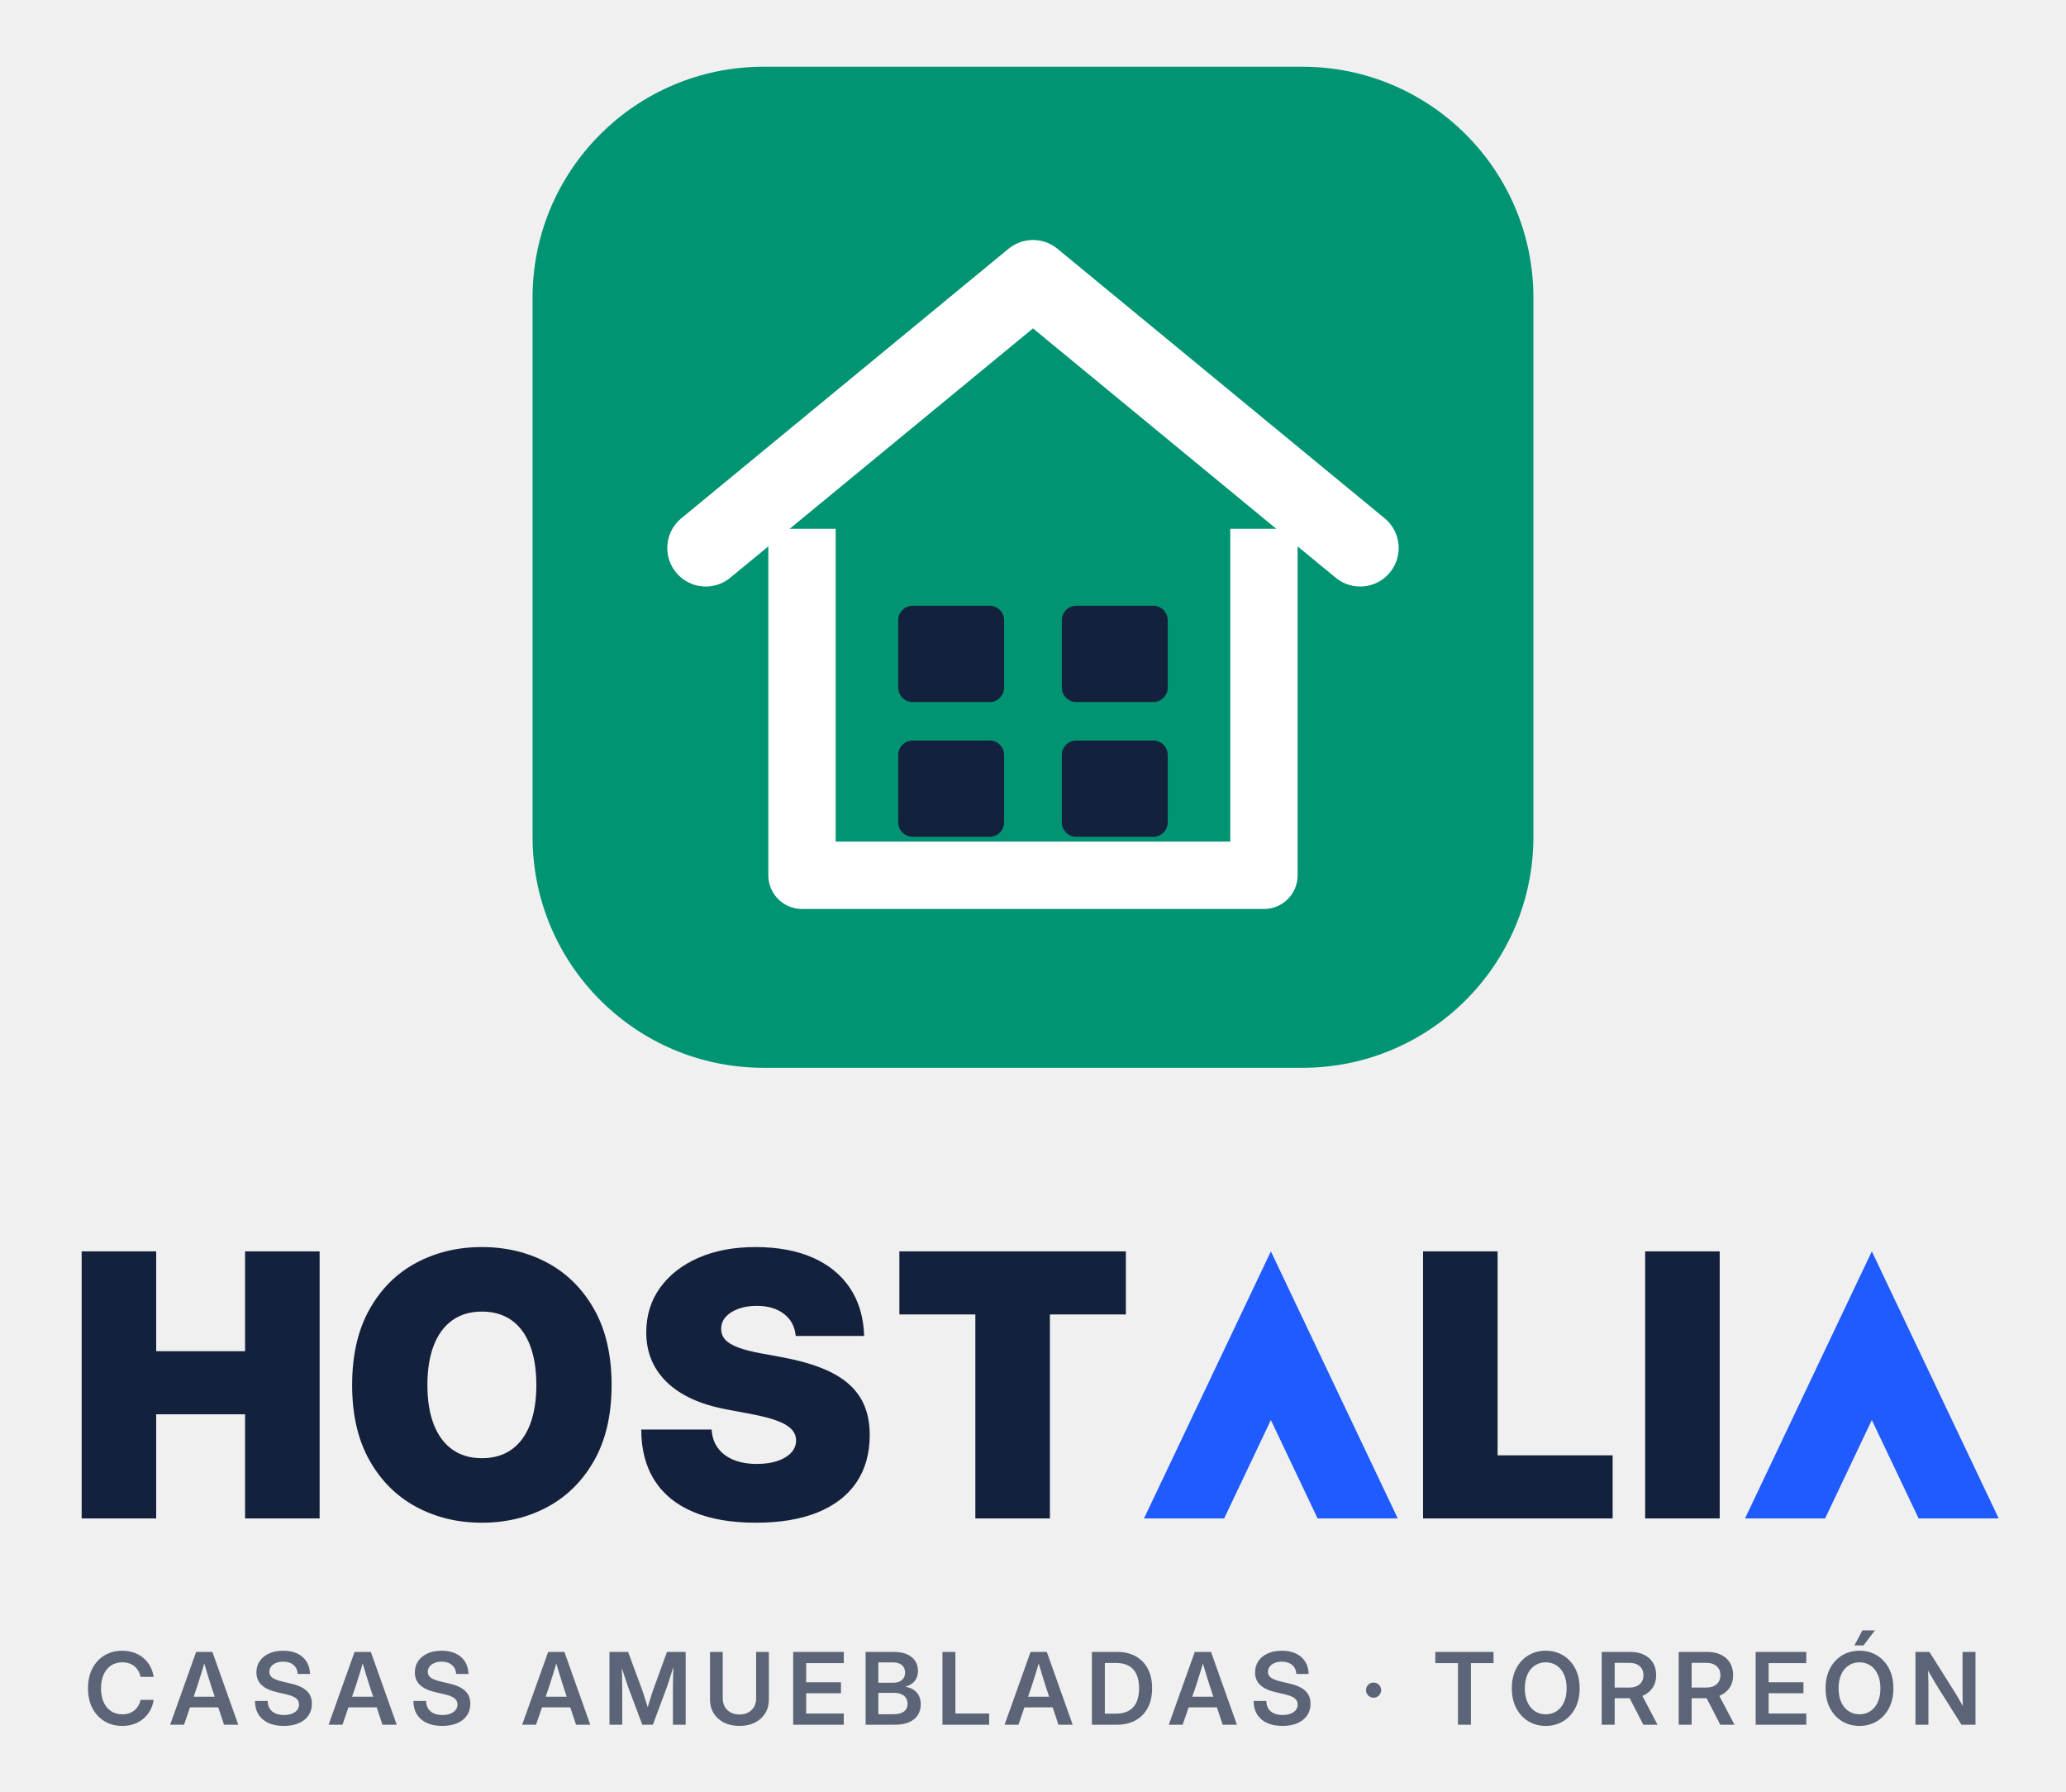
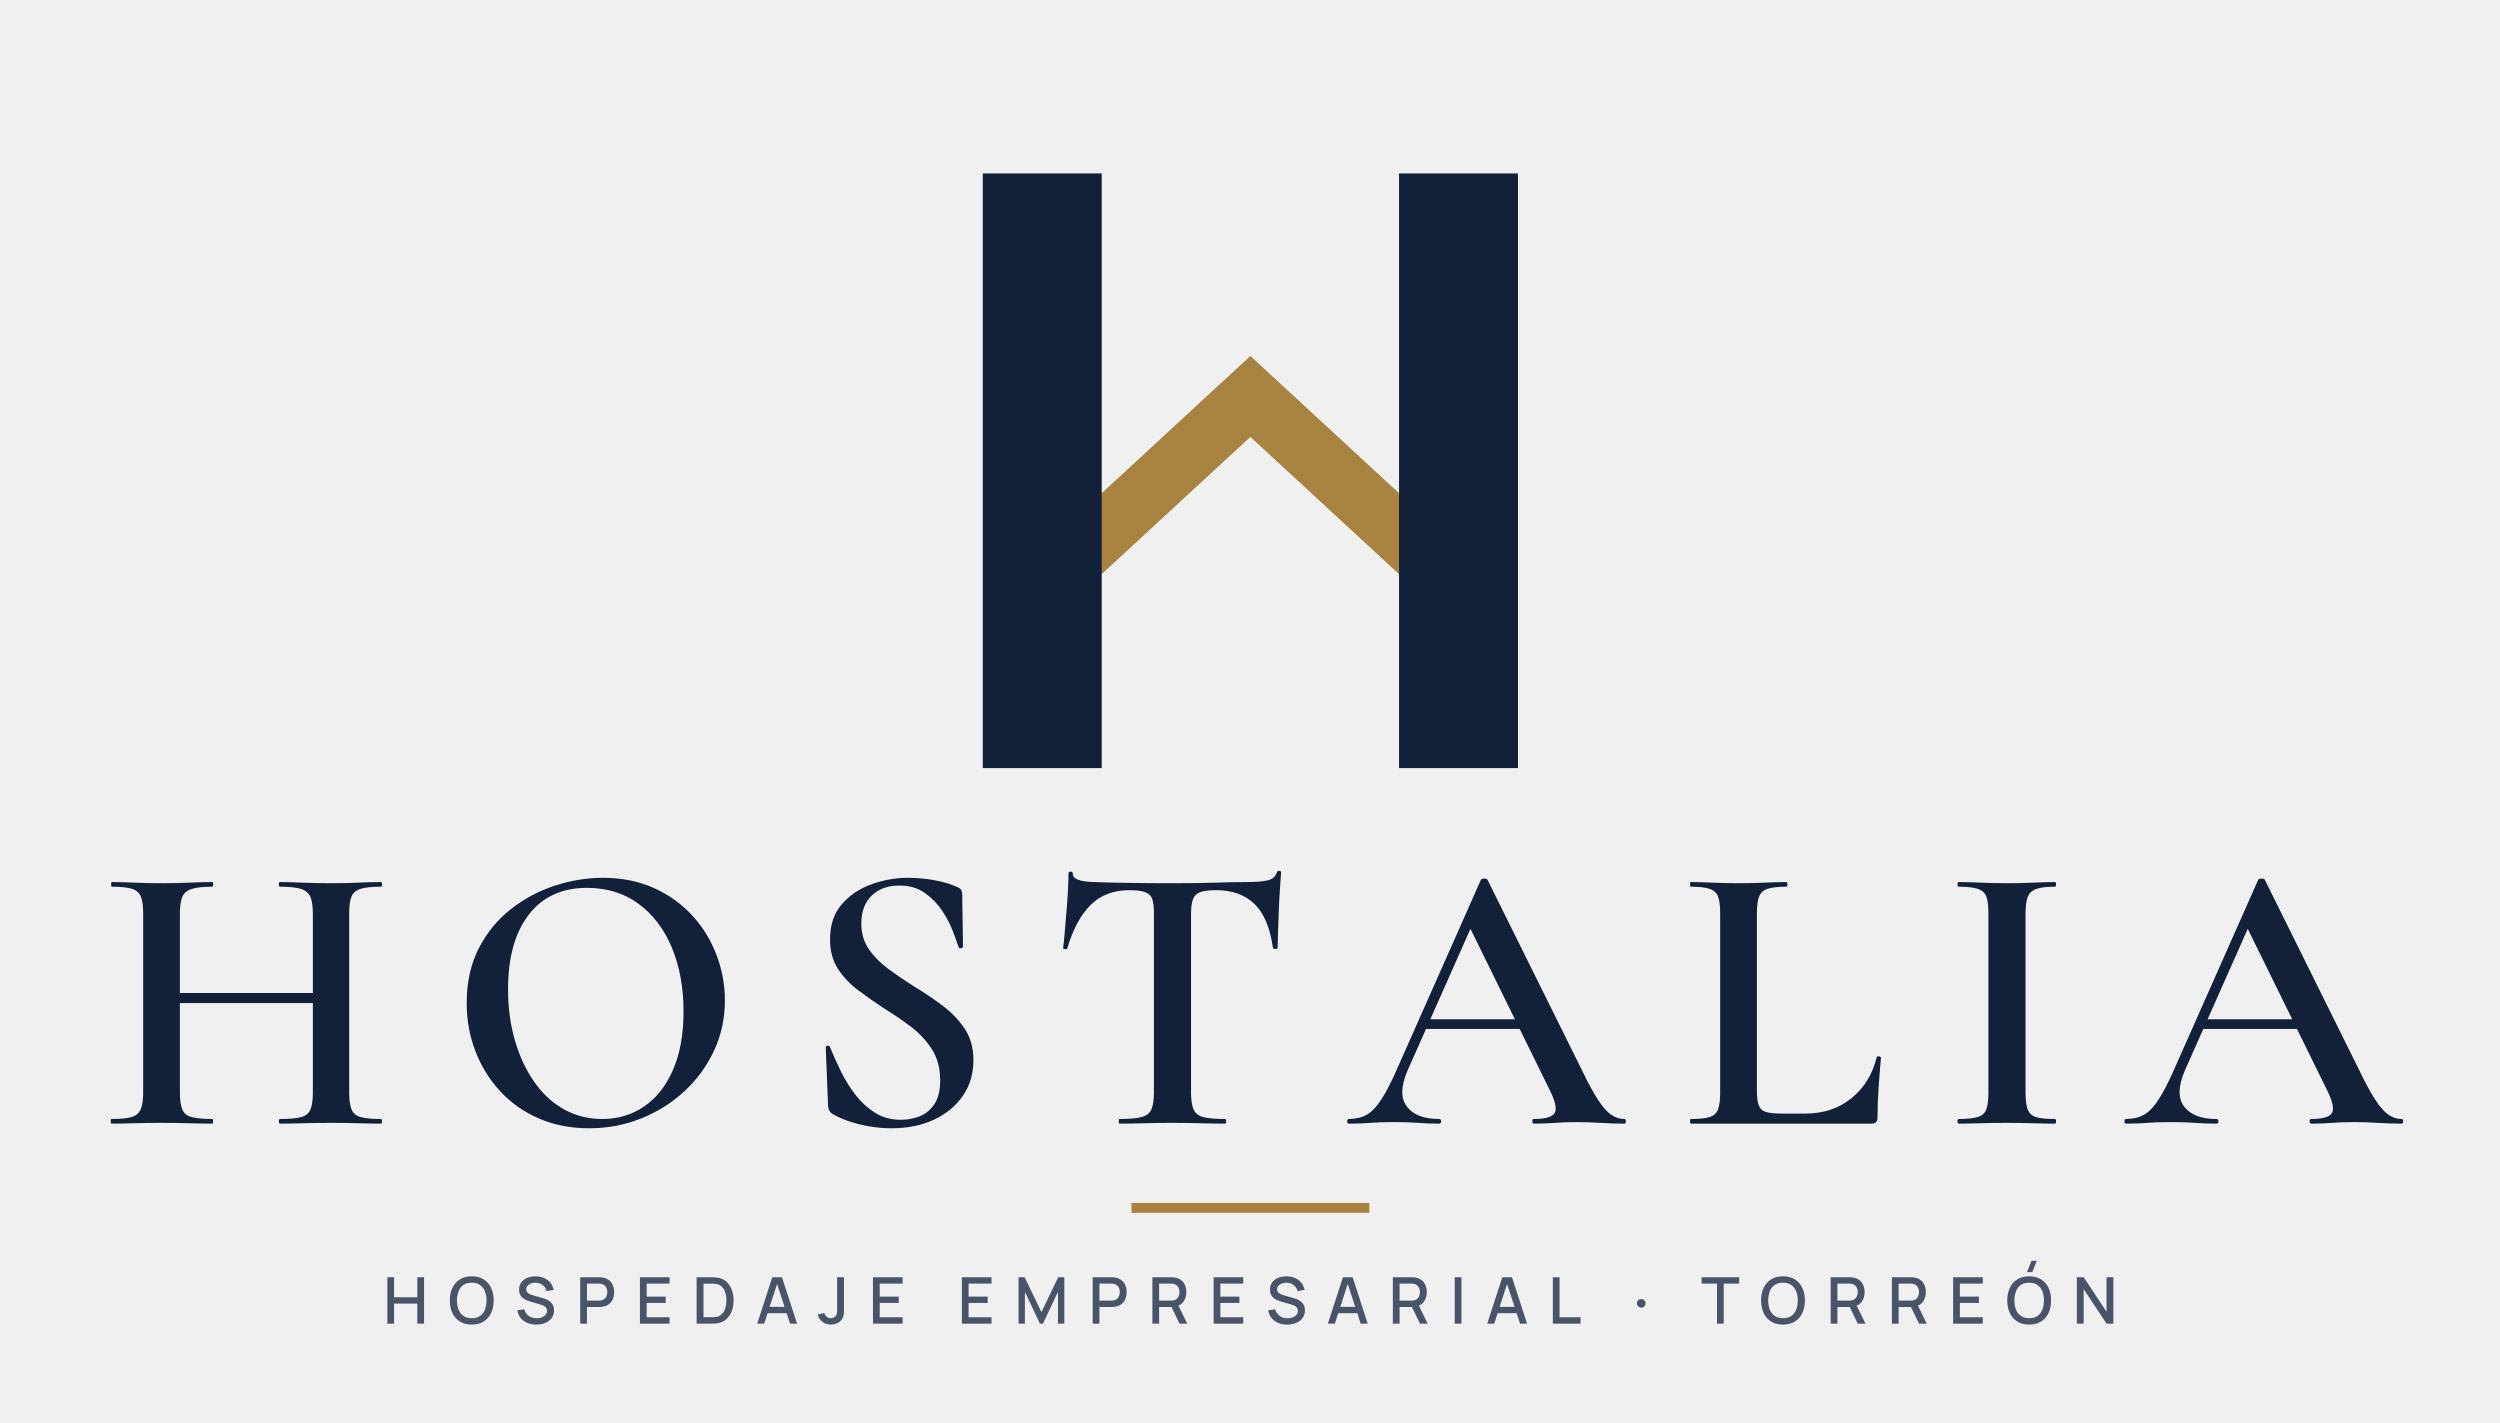
- <svg xmlns="http://www.w3.org/2000/svg" viewBox="0 0 247.56 214.74" width="248" height="215" role="img">
-   <g transform="translate(63.78 8.00) scale(1.1538)">
-     <rect width="104" height="104" rx="24" fill="#009473" />
-     <path d="M18 50 L52 22 L86 50" fill="none" stroke="#ffffff" stroke-width="8" stroke-linejoin="round" stroke-linecap="round" />
-     <path d="M28 48 V84 H76 V48" fill="none" stroke="#ffffff" stroke-width="7" stroke-linejoin="round" />
-     <rect x="38" y="56" width="11" height="10" rx="1.5" fill="#14213d" />
-     <rect x="55" y="56" width="11" height="10" rx="1.5" fill="#14213d" />
-     <rect x="38" y="70" width="11" height="10" rx="1.5" fill="#14213d" />
-     <rect x="55" y="70" width="11" height="10" rx="1.5" fill="#14213d" />
+ <svg xmlns="http://www.w3.org/2000/svg" viewBox="0 0 1009 574" width="1009" height="574">
+   <g transform="translate(354.65 40.00) scale(3)">
+     <polyline points="24,64 50,40 76,64" fill="none" stroke="#A8823F" stroke-width="8" />
+     <rect x="14" y="10" width="16" height="80" fill="#13203A" />
+     <rect x="70" y="10" width="16" height="80" fill="#13203A" />
  </g>
-   <path d="M9.719 182.012V150.0H18.656V161.967H29.312V150.0H38.25V182.012H29.312V169.529H18.656V182.012Z" fill="#14213d" />
-   <path d="M57.703 182.527Q53.341 182.527 49.807 180.615Q46.273 178.703 44.211 175.019Q42.148 171.334 42.148 166.027Q42.148 160.678 44.211 156.982Q46.273 153.287 49.807 151.386Q53.341 149.484 57.703 149.484Q62.064 149.484 65.588 151.386Q69.111 153.287 71.184 156.982Q73.257 160.678 73.257 166.027Q73.257 171.355 71.184 175.04Q69.111 178.725 65.588 180.626Q62.064 182.527 57.703 182.527ZM57.703 174.793Q59.808 174.793 61.269 173.751Q62.73 172.709 63.482 170.743Q64.234 168.777 64.234 166.027Q64.234 163.256 63.482 161.279Q62.73 159.303 61.269 158.261Q59.808 157.219 57.703 157.219Q55.619 157.219 54.158 158.261Q52.697 159.303 51.934 161.279Q51.172 163.256 51.172 166.027Q51.172 168.777 51.934 170.743Q52.697 172.709 54.158 173.751Q55.619 174.793 57.703 174.793Z" fill="#14213d" />
-   <path d="M90.562 182.527Q86.136 182.527 83.064 181.238Q79.992 179.949 78.402 177.446Q76.812 174.943 76.812 171.355H85.255Q85.32 172.645 85.996 173.568Q86.673 174.492 87.866 174.986Q89.058 175.48 90.669 175.48Q92.087 175.48 93.14 175.126Q94.193 174.771 94.784 174.138Q95.374 173.504 95.374 172.666Q95.374 171.893 94.816 171.312Q94.257 170.732 93.097 170.303Q91.937 169.873 90.132 169.529L86.953 168.928Q82.312 168.047 79.863 165.662Q77.413 163.277 77.413 159.711Q77.413 156.66 79.068 154.361Q80.722 152.062 83.665 150.773Q86.609 149.484 90.497 149.484Q94.494 149.484 97.372 150.752Q100.251 152.02 101.841 154.404Q103.431 156.789 103.538 160.141H95.331Q95.181 158.465 93.924 157.498Q92.667 156.531 90.669 156.531Q89.423 156.531 88.456 156.886Q87.49 157.24 86.942 157.853Q86.394 158.465 86.394 159.281Q86.394 160.055 86.888 160.592Q87.382 161.129 88.446 161.526Q89.509 161.924 91.163 162.225L93.742 162.697Q96.492 163.213 98.479 164.008Q100.466 164.803 101.734 165.941Q103.001 167.08 103.603 168.584Q104.204 170.088 104.204 172.0Q104.204 175.352 102.604 177.704Q101.003 180.057 97.953 181.292Q94.902 182.527 90.562 182.527Z" fill="#14213d" />
-   <path d="M107.759 157.562V150.0H134.915V157.562H125.806V182.012H116.868V157.562Z" fill="#14213d" />
-   <path d="M137.09 182.01 L152.30 150.00 L167.51 182.01 L157.90 182.01 L152.30 170.22 L146.70 182.01 Z" fill="#1f5bff" />
-   <path d="M170.544 182.012V150.0H179.482V174.449H193.275V182.012Z" fill="#14213d" />
-   <path d="M206.11 150.0V182.012H197.173V150.0Z" fill="#14213d" />
-   <path d="M209.15 182.01 L224.35 150.00 L239.56 182.01 L229.96 182.01 L224.35 170.22 L218.75 182.01 Z" fill="#1f5bff" />
-   <path d="M14.591 206.883Q13.391 206.883 12.462 206.326Q11.534 205.769 11.007 204.756Q10.48 203.744 10.48 202.383Q10.48 201.01 11.005 199.997Q11.53 198.983 12.46 198.427Q13.391 197.871 14.591 197.871Q15.332 197.871 15.969 198.091Q16.607 198.311 17.103 198.723Q17.6 199.134 17.921 199.711Q18.243 200.287 18.353 201.005H16.78Q16.693 200.589 16.499 200.264Q16.306 199.939 16.024 199.715Q15.742 199.491 15.384 199.376Q15.026 199.26 14.608 199.26Q13.806 199.26 13.232 199.649Q12.658 200.037 12.35 200.738Q12.041 201.439 12.041 202.383Q12.041 203.321 12.349 204.019Q12.656 204.717 13.231 205.105Q13.806 205.493 14.608 205.493Q15.026 205.493 15.381 205.379Q15.736 205.265 16.018 205.042Q16.3 204.818 16.495 204.496Q16.691 204.174 16.783 203.761H18.353Q18.245 204.474 17.922 205.05Q17.6 205.625 17.102 206.035Q16.605 206.445 15.968 206.664Q15.332 206.883 14.591 206.883ZM20.329 206.742 23.446 198.012H25.392L28.497 206.742H26.79L25.264 202.155Q25.034 201.425 24.782 200.609Q24.53 199.792 24.208 198.677H24.639Q24.312 199.792 24.058 200.609Q23.804 201.425 23.566 202.155L21.994 206.742ZM22.181 204.658V203.383H26.648V204.658ZM33.959 206.883Q32.88 206.883 32.105 206.526Q31.331 206.168 30.916 205.499Q30.502 204.829 30.502 203.896H32.021Q32.027 204.42 32.26 204.798Q32.494 205.175 32.929 205.376Q33.365 205.576 33.97 205.576Q34.518 205.576 34.923 205.421Q35.328 205.266 35.555 204.983Q35.782 204.699 35.782 204.317Q35.782 204.009 35.618 203.779Q35.454 203.55 35.099 203.378Q34.743 203.207 34.161 203.075L33.222 202.863Q31.912 202.566 31.292 201.979Q30.673 201.393 30.673 200.473Q30.673 199.689 31.074 199.106Q31.474 198.522 32.198 198.196Q32.922 197.871 33.885 197.871Q34.859 197.871 35.571 198.207Q36.283 198.544 36.679 199.168Q37.075 199.792 37.101 200.657H35.627Q35.583 199.968 35.114 199.575Q34.646 199.182 33.88 199.182Q33.397 199.182 33.023 199.337Q32.649 199.491 32.436 199.765Q32.222 200.039 32.222 200.397Q32.222 200.69 32.383 200.904Q32.544 201.118 32.894 201.281Q33.244 201.444 33.812 201.574L34.699 201.778Q35.378 201.93 35.873 202.151Q36.368 202.371 36.689 202.671Q37.01 202.97 37.167 203.356Q37.324 203.741 37.324 204.222Q37.324 205.035 36.913 205.633Q36.503 206.231 35.748 206.557Q34.993 206.883 33.959 206.883ZM39.325 206.742 42.442 198.012H44.388L47.494 206.742H45.786L44.26 202.155Q44.03 201.425 43.778 200.609Q43.526 199.792 43.204 198.677H43.635Q43.308 199.792 43.054 200.609Q42.8 201.425 42.562 202.155L40.99 206.742ZM41.177 204.658V203.383H45.644V204.658ZM52.955 206.883Q51.876 206.883 51.102 206.526Q50.327 206.168 49.913 205.499Q49.498 204.829 49.498 203.896H51.017Q51.023 204.42 51.256 204.798Q51.49 205.175 51.925 205.376Q52.361 205.576 52.966 205.576Q53.514 205.576 53.919 205.421Q54.324 205.266 54.551 204.983Q54.778 204.699 54.778 204.317Q54.778 204.009 54.614 203.779Q54.451 203.55 54.095 203.378Q53.739 203.207 53.157 203.075L52.218 202.863Q50.908 202.566 50.288 201.979Q49.669 201.393 49.669 200.473Q49.669 199.689 50.07 199.106Q50.47 198.522 51.194 198.196Q51.918 197.871 52.881 197.871Q53.855 197.871 54.567 198.207Q55.279 198.544 55.675 199.168Q56.071 199.792 56.097 200.657H54.623Q54.579 199.968 54.11 199.575Q53.642 199.182 52.876 199.182Q52.393 199.182 52.019 199.337Q51.645 199.491 51.432 199.765Q51.218 200.039 51.218 200.397Q51.218 200.69 51.379 200.904Q51.54 201.118 51.891 201.281Q52.241 201.444 52.808 201.574L53.695 201.778Q54.374 201.93 54.869 202.151Q55.364 202.371 55.685 202.671Q56.007 202.97 56.163 203.356Q56.32 203.741 56.32 204.222Q56.32 205.035 55.909 205.633Q55.499 206.231 54.744 206.557Q53.989 206.883 52.955 206.883ZM62.534 206.742 65.651 198.012H67.597L70.703 206.742H68.995L67.469 202.155Q67.239 201.425 66.987 200.609Q66.735 199.792 66.413 198.677H66.844Q66.517 199.792 66.263 200.609Q66.009 201.425 65.771 202.155L64.199 206.742ZM64.386 204.658V203.383H68.853V204.658ZM73.003 206.742V198.012H75.234L76.934 202.602Q77.018 202.849 77.134 203.207Q77.251 203.566 77.373 203.958Q77.496 204.349 77.603 204.703Q77.71 205.056 77.775 205.291H77.396Q77.461 205.056 77.566 204.703Q77.671 204.349 77.793 203.958Q77.915 203.566 78.03 203.207Q78.145 202.849 78.226 202.602L79.899 198.012H82.136V206.742H80.611V202.287Q80.611 202 80.618 201.622Q80.626 201.245 80.637 200.825Q80.649 200.405 80.66 199.976Q80.671 199.547 80.675 199.156H80.868Q80.73 199.6 80.587 200.053Q80.444 200.506 80.312 200.925Q80.18 201.344 80.066 201.693Q79.952 202.042 79.866 202.287L78.203 206.742H76.939L75.263 202.287Q75.177 202.042 75.059 201.693Q74.941 201.344 74.806 200.925Q74.671 200.506 74.523 200.053Q74.376 199.6 74.228 199.156H74.467Q74.475 199.547 74.484 199.976Q74.493 200.405 74.505 200.825Q74.517 201.245 74.524 201.622Q74.531 202 74.531 202.287V206.742ZM88.584 206.883Q87.518 206.883 86.724 206.48Q85.93 206.076 85.493 205.364Q85.055 204.653 85.055 203.727V198.012H86.582V203.603Q86.582 204.157 86.828 204.588Q87.073 205.02 87.523 205.267Q87.972 205.515 88.586 205.515Q89.201 205.515 89.649 205.267Q90.097 205.019 90.342 204.589Q90.586 204.159 90.586 203.603V198.012H92.113V203.726Q92.113 204.655 91.676 205.367Q91.239 206.078 90.447 206.481Q89.654 206.883 88.584 206.883ZM95.028 206.742V198.012H101.096V199.354H96.581V201.653H100.759V202.97H96.581V205.4H101.096V206.742ZM103.712 206.742V198.012H107.092Q108.013 198.012 108.661 198.295Q109.309 198.578 109.649 199.086Q109.989 199.594 109.989 200.281Q109.989 200.782 109.804 201.164Q109.62 201.547 109.281 201.803Q108.942 202.058 108.474 202.191V202.203Q108.995 202.262 109.413 202.519Q109.832 202.777 110.077 203.219Q110.323 203.662 110.323 204.285Q110.323 205.018 109.975 205.572Q109.627 206.126 108.94 206.434Q108.253 206.742 107.24 206.742ZM105.239 205.484H107.076Q107.87 205.484 108.304 205.162Q108.738 204.839 108.738 204.233Q108.738 203.827 108.547 203.534Q108.356 203.241 107.993 203.081Q107.629 202.921 107.113 202.921H105.239ZM105.239 201.709H107.019Q107.465 201.709 107.784 201.56Q108.103 201.412 108.274 201.137Q108.444 200.863 108.444 200.489Q108.444 199.929 108.065 199.599Q107.686 199.27 107.019 199.27H105.239ZM112.923 206.742V198.012H114.475V205.4H118.522V206.742ZM120.372 206.742 123.489 198.012H125.435L128.54 206.742H126.833L125.307 202.155Q125.077 201.425 124.825 200.609Q124.573 199.792 124.251 198.677H124.682Q124.355 199.792 124.101 200.609Q123.847 201.425 123.609 202.155L122.037 206.742ZM122.224 204.658V203.383H126.691V204.658ZM133.793 206.742H131.59V205.417H133.706Q134.655 205.417 135.274 205.059Q135.894 204.701 136.197 204.018Q136.501 203.335 136.501 202.368Q136.501 201.404 136.199 200.727Q135.897 200.05 135.288 199.693Q134.679 199.337 133.756 199.337H131.548V198.012H133.856Q135.155 198.012 136.098 198.54Q137.042 199.067 137.552 200.045Q138.061 201.023 138.061 202.368Q138.061 203.718 137.55 204.699Q137.039 205.679 136.086 206.211Q135.132 206.742 133.793 206.742ZM132.393 198.012V206.742H130.841V198.012ZM140.059 206.742 143.176 198.012H145.123L148.228 206.742H146.521L144.995 202.155Q144.765 201.425 144.513 200.609Q144.261 199.792 143.938 198.677H144.369Q144.043 199.792 143.789 200.609Q143.535 201.425 143.296 202.155L141.724 206.742ZM141.911 204.658V203.383H146.378V204.658ZM153.69 206.883Q152.61 206.883 151.836 206.526Q151.062 206.168 150.647 205.499Q150.232 204.829 150.232 203.896H151.751Q151.757 204.42 151.991 204.798Q152.224 205.175 152.66 205.376Q153.096 205.576 153.7 205.576Q154.248 205.576 154.653 205.421Q155.059 205.266 155.285 204.983Q155.512 204.699 155.512 204.317Q155.512 204.009 155.348 203.779Q155.185 203.55 154.829 203.378Q154.473 203.207 153.891 203.075L152.953 202.863Q151.642 202.566 151.023 201.979Q150.404 201.393 150.404 200.473Q150.404 199.689 150.804 199.106Q151.205 198.522 151.929 198.196Q152.653 197.871 153.616 197.871Q154.589 197.871 155.301 198.207Q156.013 198.544 156.409 199.168Q156.806 199.792 156.831 200.657H155.358Q155.313 199.968 154.845 199.575Q154.376 199.182 153.61 199.182Q153.128 199.182 152.753 199.337Q152.379 199.491 152.166 199.765Q151.953 200.039 151.953 200.397Q151.953 200.69 152.114 200.904Q152.275 201.118 152.625 201.281Q152.975 201.444 153.542 201.574L154.429 201.778Q155.108 201.93 155.603 202.151Q156.098 202.371 156.42 202.671Q156.741 202.97 156.897 203.356Q157.054 203.741 157.054 204.222Q157.054 205.035 156.644 205.633Q156.233 206.231 155.478 206.557Q154.723 206.883 153.69 206.883ZM164.611 203.504Q164.234 203.504 163.969 203.238Q163.703 202.973 163.703 202.596Q163.703 202.216 163.969 201.953Q164.234 201.689 164.611 201.689Q164.991 201.689 165.255 201.953Q165.518 202.216 165.518 202.596Q165.518 202.973 165.255 203.238Q164.991 203.504 164.611 203.504ZM172.014 199.354V198.012H178.993V199.354H176.283V206.742H174.731V199.354ZM185.253 206.883Q184.086 206.883 183.166 206.324Q182.245 205.765 181.716 204.752Q181.187 203.74 181.187 202.383Q181.187 201.014 181.716 200Q182.245 198.987 183.166 198.429Q184.086 197.871 185.253 197.871Q186.424 197.871 187.342 198.429Q188.26 198.987 188.789 200Q189.319 201.014 189.319 202.383Q189.319 203.742 188.789 204.755Q188.26 205.767 187.342 206.325Q186.424 206.883 185.253 206.883ZM185.253 205.493Q185.966 205.493 186.533 205.131Q187.101 204.768 187.43 204.072Q187.758 203.377 187.758 202.383Q187.758 201.383 187.43 200.685Q187.101 199.986 186.533 199.623Q185.966 199.26 185.253 199.26Q184.542 199.26 183.975 199.623Q183.408 199.986 183.078 200.685Q182.748 201.383 182.748 202.383Q182.748 203.377 183.078 204.072Q183.408 204.768 183.975 205.131Q184.542 205.493 185.253 205.493ZM191.966 206.742V198.012H195.375Q196.335 198.012 197.035 198.352Q197.735 198.692 198.114 199.318Q198.494 199.945 198.494 200.804Q198.494 201.652 198.093 202.273Q197.692 202.894 196.97 203.229Q196.247 203.565 195.276 203.565H192.881V202.286H195.294Q195.814 202.286 196.189 202.105Q196.564 201.923 196.767 201.589Q196.97 201.255 196.97 200.804Q196.97 200.346 196.765 200.017Q196.561 199.688 196.185 199.506Q195.81 199.325 195.287 199.325H193.518V206.742ZM196.957 206.742 194.924 202.804H196.585L198.658 206.742ZM201.194 206.742V198.012H204.603Q205.564 198.012 206.264 198.352Q206.963 198.692 207.343 199.318Q207.722 199.945 207.722 200.804Q207.722 201.652 207.321 202.273Q206.921 202.894 206.198 203.229Q205.476 203.565 204.504 203.565H202.109V202.286H204.523Q205.042 202.286 205.417 202.105Q205.793 201.923 205.996 201.589Q206.198 201.255 206.198 200.804Q206.198 200.346 205.994 200.017Q205.789 199.688 205.414 199.506Q205.038 199.325 204.515 199.325H202.747V206.742ZM206.186 206.742 204.152 202.804H205.814L207.887 206.742ZM210.423 206.742V198.012H216.491V199.354H211.975V201.653H216.153V202.97H211.975V205.4H216.491V206.742ZM222.871 206.883Q221.704 206.883 220.783 206.324Q219.862 205.765 219.333 204.752Q218.805 203.74 218.805 202.383Q218.805 201.014 219.333 200Q219.862 198.987 220.783 198.429Q221.704 197.871 222.871 197.871Q224.041 197.871 224.959 198.429Q225.877 198.987 226.407 200Q226.936 201.014 226.936 202.383Q226.936 203.742 226.407 204.755Q225.877 205.767 224.959 206.325Q224.041 206.883 222.871 206.883ZM222.871 205.493Q223.583 205.493 224.151 205.131Q224.718 204.768 225.047 204.072Q225.376 203.377 225.376 202.383Q225.376 201.383 225.047 200.685Q224.718 199.986 224.151 199.623Q223.583 199.26 222.871 199.26Q222.16 199.26 221.592 199.623Q221.025 199.986 220.695 200.685Q220.365 201.383 220.365 202.383Q220.365 203.377 220.695 204.072Q221.025 204.768 221.592 205.131Q222.16 205.493 222.871 205.493ZM222.264 197.238 223.216 195.433H224.719L223.354 197.238ZM229.583 206.742V198.012H231.254L234.322 202.883Q234.447 203.08 234.639 203.409Q234.83 203.738 235.047 204.12Q235.264 204.501 235.457 204.858L235.288 205.238Q235.27 204.868 235.254 204.383Q235.239 203.899 235.232 203.455Q235.225 203.012 235.225 202.771V198.012H236.777V206.742H235.099L232.337 202.362Q232.191 202.128 231.956 201.737Q231.722 201.347 231.428 200.838Q231.134 200.328 230.805 199.75L231.057 199.52Q231.092 200.176 231.109 200.732Q231.126 201.288 231.131 201.703Q231.135 202.117 231.135 202.355V206.742Z" fill="#5b6577" />
+   <path d="M126.268 368.948Q126.268 364.424 125.332 362.084Q124.396 359.744 121.588 358.808Q118.78 357.872 113.008 357.872Q112.54 357.872 112.54 356.936Q112.54 356.0 113.008 356.0Q116.908 356.0 121.978 356.234Q127.048 356.468 133.756 356.468Q139.216 356.468 144.52 356.234Q149.824 356.0 153.724 356.0Q154.192 356.0 154.192 356.936Q154.192 357.872 153.724 357.872Q148.264 357.872 145.534 358.73Q142.804 359.588 141.868 361.85Q140.932 364.112 140.932 368.636V440.864Q140.932 445.388 141.868 447.728Q142.804 450.068 145.534 450.848Q148.264 451.628 153.724 451.628Q154.192 451.628 154.192 452.564Q154.192 453.5 153.724 453.5Q149.824 453.5 144.52 453.344Q139.216 453.188 133.756 453.188Q127.048 453.188 121.978 453.344Q116.908 453.5 113.008 453.5Q112.54 453.5 112.54 452.564Q112.54 451.628 113.008 451.628Q118.78 451.628 121.588 450.848Q124.396 450.068 125.332 447.728Q126.268 445.388 126.268 440.864ZM64.648 404.828V400.772H132.976V404.828ZM57.784 440.864V368.636Q57.784 364.112 56.848 361.85Q55.912 359.588 53.26 358.73Q50.608 357.872 45.148 357.872Q44.836 357.872 44.836 356.936Q44.836 356.0 45.148 356.0Q49.204 356.0 54.196 356.234Q59.188 356.468 64.648 356.468Q71.356 356.468 76.504 356.234Q81.652 356.0 85.708 356.0Q86.02 356.0 86.02 356.936Q86.02 357.872 85.708 357.872Q80.092 357.872 77.284 358.808Q74.476 359.744 73.54 362.084Q72.604 364.424 72.604 368.948V440.864Q72.604 445.388 73.54 447.728Q74.476 450.068 77.362 450.848Q80.248 451.628 85.708 451.628Q86.02 451.628 86.02 452.564Q86.02 453.5 85.708 453.5Q81.496 453.5 76.426 453.344Q71.356 453.188 64.648 453.188Q59.188 453.188 54.04 453.344Q48.892 453.5 44.992 453.5Q44.68 453.5 44.68 452.564Q44.68 451.628 44.992 451.628Q50.452 451.628 53.104 450.848Q55.756 450.068 56.77 447.728Q57.784 445.388 57.784 440.864ZM237.808 455.372Q226.576 455.372 217.45 451.394Q208.324 447.416 201.85 440.396Q195.376 433.376 191.866 424.25Q188.356 415.124 188.356 404.828Q188.356 392.192 193.27 382.676Q198.184 373.16 206.296 366.842Q214.408 360.524 224.08 357.404Q233.752 354.284 243.268 354.284Q254.812 354.284 263.938 358.418Q273.064 362.552 279.46 369.572Q285.856 376.592 289.21 385.484Q292.564 394.376 292.564 403.736Q292.564 414.656 288.196 424.016Q283.828 433.376 276.262 440.396Q268.696 447.416 258.79 451.394Q248.884 455.372 237.808 455.372ZM243.112 451.628Q252.472 451.628 259.882 446.636Q267.292 441.644 271.582 431.894Q275.872 422.144 275.872 408.26Q275.872 393.752 271.192 382.52Q266.512 371.288 257.776 364.814Q249.04 358.34 236.872 358.34Q221.74 358.34 213.394 369.182Q205.048 380.024 205.048 399.212Q205.048 410.444 207.856 420.038Q210.664 429.632 215.734 436.808Q220.804 443.984 227.746 447.806Q234.688 451.628 243.112 451.628ZM347.632 372.692Q347.632 378.776 350.752 383.222Q353.872 387.668 358.786 391.256Q363.7 394.844 369.16 398.276Q375.088 401.864 380.47 405.92Q385.852 409.976 389.362 415.202Q392.872 420.428 392.872 427.916Q392.872 436.028 388.66 442.19Q384.448 448.352 377.038 451.862Q369.628 455.372 359.644 455.372Q355.432 455.372 350.83 454.592Q346.228 453.812 342.25 452.408Q338.272 451.004 335.776 449.444Q335.152 448.976 334.762 448.352Q334.372 447.728 334.216 446.48L333.28 422.924Q333.124 422.144 333.982 422.066Q334.84 421.988 334.996 422.612Q336.868 427.292 339.442 432.518Q342.016 437.744 345.448 442.112Q348.88 446.48 353.326 449.21Q357.772 451.94 363.544 451.94Q367.6 451.94 371.188 450.536Q374.776 449.132 377.116 445.622Q379.456 442.112 379.456 436.028Q379.456 428.696 376.102 423.47Q372.748 418.244 367.6 414.344Q362.452 410.444 356.836 407.012Q351.376 403.424 346.384 399.68Q341.392 395.936 338.194 391.022Q334.996 386.108 334.996 379.088Q334.996 370.508 339.676 365.048Q344.356 359.588 351.61 356.936Q358.864 354.284 366.508 354.284Q371.656 354.284 376.96 355.22Q382.264 356.156 386.008 357.872Q387.412 358.34 387.88 359.12Q388.348 359.9 388.348 360.836L388.66 381.896Q388.66 382.52 387.958 382.676Q387.256 382.832 386.944 382.364Q386.164 380.024 384.604 375.89Q383.044 371.756 380.236 367.544Q377.428 363.332 373.216 360.368Q369.004 357.404 362.92 357.404Q358.24 357.404 354.808 359.276Q351.376 361.148 349.504 364.502Q347.632 367.856 347.632 372.692ZM455.74 359.276Q446.224 359.276 440.218 365.204Q434.212 371.132 430.78 382.676Q430.78 383.144 429.922 383.066Q429.064 382.988 429.064 382.676Q429.376 380.492 429.688 376.67Q430.0 372.848 430.39 368.324Q430.78 363.8 431.014 359.51Q431.248 355.22 431.248 352.568Q431.248 351.788 432.106 351.788Q432.964 351.788 432.964 352.568Q432.964 354.128 434.602 354.83Q436.24 355.532 438.268 355.766Q440.296 356.0 441.7 356.0Q455.116 356.468 473.056 356.468Q484.132 356.468 490.606 356.234Q497.08 356.0 503.164 356.0Q508.78 356.0 511.666 355.298Q514.552 354.596 515.332 352.1Q515.488 351.476 516.268 351.476Q517.048 351.476 517.048 352.1Q516.892 354.596 516.58 358.886Q516.268 363.176 516.112 367.934Q515.956 372.692 515.8 376.67Q515.644 380.648 515.644 382.676Q515.644 382.988 514.786 382.988Q513.928 382.988 513.772 382.676Q512.056 370.352 506.284 364.814Q500.512 359.276 490.84 359.276Q486.628 359.276 484.444 360.056Q482.26 360.836 481.48 362.942Q480.7 365.048 480.7 368.948V440.864Q480.7 445.388 481.714 447.728Q482.728 450.068 485.614 450.848Q488.5 451.628 494.428 451.628Q494.896 451.628 494.896 452.564Q494.896 453.5 494.428 453.5Q490.216 453.5 484.834 453.344Q479.452 453.188 473.056 453.188Q466.972 453.188 461.668 453.344Q456.364 453.5 451.84 453.5Q451.528 453.5 451.528 452.564Q451.528 451.628 451.84 451.628Q457.768 451.628 460.732 450.848Q463.696 450.068 464.71 447.728Q465.724 445.388 465.724 440.864V368.636Q465.724 364.736 465.022 362.786Q464.32 360.836 462.136 360.056Q459.952 359.276 455.74 359.276ZM572.584 415.28 574.612 411.38H618.292L619.384 415.28ZM655.576 451.628Q656.2 451.628 656.2 452.564Q656.2 453.5 655.576 453.5Q650.896 453.5 645.982 453.188Q641.068 452.876 636.544 452.876Q631.396 452.876 627.574 453.188Q623.752 453.5 619.072 453.5Q618.448 453.5 618.448 452.564Q618.448 451.628 619.072 451.628Q626.092 451.628 627.496 449.132Q628.9 446.636 625.156 439.304L592.552 373.004L598.948 362.552L568.06 432.128Q564.004 441.644 567.826 446.636Q571.648 451.628 580.852 451.628Q581.632 451.628 581.632 452.564Q581.632 453.5 580.852 453.5Q576.172 453.5 572.272 453.188Q568.372 452.876 562.444 452.876Q556.516 452.876 553.006 453.188Q549.496 453.5 544.348 453.5Q543.724 453.5 543.724 452.564Q543.724 451.628 544.348 451.628Q548.56 451.628 551.602 449.912Q554.644 448.196 557.608 443.594Q560.572 438.992 564.16 430.724L597.7 355.064Q598.012 354.596 599.104 354.596Q600.196 354.596 600.352 355.064L638.572 432.128Q642.16 439.616 644.968 443.906Q647.776 448.196 650.272 449.912Q652.768 451.628 655.576 451.628ZM709.084 368.792V440.24Q709.084 444.14 709.864 446.168Q710.644 448.196 712.828 448.82Q715.012 449.444 719.224 449.444H728.584Q739.66 449.444 747.304 443.204Q754.948 436.964 757.444 426.668Q757.6 426.2 758.38 426.356Q759.16 426.512 759.16 426.98Q758.692 431.816 758.224 438.602Q757.756 445.388 757.756 451.16Q757.756 453.5 755.416 453.5H682.408Q682.096 453.5 682.096 452.564Q682.096 451.628 682.408 451.628Q687.4 451.628 689.974 450.848Q692.548 450.068 693.406 447.728Q694.264 445.388 694.264 440.864V368.636Q694.264 364.112 693.406 361.85Q692.548 359.588 689.974 358.73Q687.4 357.872 682.408 357.872Q682.096 357.872 682.096 356.936Q682.096 356.0 682.408 356.0Q686.152 356.0 691.144 356.234Q696.136 356.468 701.596 356.468Q707.368 356.468 712.282 356.234Q717.196 356.0 720.94 356.0Q721.408 356.0 721.408 356.936Q721.408 357.872 720.94 357.872Q715.948 357.872 713.374 358.73Q710.8 359.588 709.942 361.928Q709.084 364.268 709.084 368.792ZM817.504 440.864Q817.504 445.388 818.362 447.728Q819.22 450.068 821.716 450.848Q824.212 451.628 829.36 451.628Q829.828 451.628 829.828 452.564Q829.828 453.5 829.36 453.5Q825.46 453.5 820.624 453.344Q815.788 453.188 809.86 453.188Q804.4 453.188 799.408 453.344Q794.416 453.5 790.516 453.5Q790.048 453.5 790.048 452.564Q790.048 451.628 790.516 451.628Q795.508 451.628 798.16 450.848Q800.812 450.068 801.67 447.728Q802.528 445.388 802.528 440.864V368.636Q802.528 364.112 801.67 361.85Q800.812 359.588 798.16 358.73Q795.508 357.872 790.516 357.872Q790.048 357.872 790.048 356.936Q790.048 356.0 790.516 356.0Q794.416 356.0 799.408 356.234Q804.4 356.468 809.86 356.468Q815.788 356.468 820.702 356.234Q825.616 356.0 829.36 356.0Q829.828 356.0 829.828 356.936Q829.828 357.872 829.36 357.872Q824.368 357.872 821.794 358.808Q819.22 359.744 818.362 362.084Q817.504 364.424 817.504 368.948ZM886.3 415.28 888.328 411.38H932.008L933.1 415.28ZM969.292 451.628Q969.916 451.628 969.916 452.564Q969.916 453.5 969.292 453.5Q964.612 453.5 959.698 453.188Q954.784 452.876 950.26 452.876Q945.112 452.876 941.29 453.188Q937.468 453.5 932.788 453.5Q932.164 453.5 932.164 452.564Q932.164 451.628 932.788 451.628Q939.808 451.628 941.212 449.132Q942.616 446.636 938.872 439.304L906.268 373.004L912.664 362.552L881.776 432.128Q877.72 441.644 881.542 446.636Q885.364 451.628 894.568 451.628Q895.348 451.628 895.348 452.564Q895.348 453.5 894.568 453.5Q889.888 453.5 885.988 453.188Q882.088 452.876 876.16 452.876Q870.232 452.876 866.722 453.188Q863.212 453.5 858.064 453.5Q857.44 453.5 857.44 452.564Q857.44 451.628 858.064 451.628Q862.276 451.628 865.318 449.912Q868.36 448.196 871.324 443.594Q874.288 438.992 877.876 430.724L911.416 355.064Q911.728 354.596 912.82 354.596Q913.912 354.596 914.068 355.064L952.288 432.128Q955.876 439.616 958.684 443.906Q961.492 448.196 963.988 449.912Q966.484 451.628 969.292 451.628Z" fill="#13203A" />
+   <rect x="456.65" y="485.50" width="96" height="4" fill="#A8823F" />
+   <path d="M156.343 534.22V515.5H159.06V523.573H168.42V515.5H171.15V534.22H168.42V526.134H159.06V534.22ZM190.403 534.61Q187.595 534.61 185.619 533.381Q183.643 532.153 182.597 529.956Q181.55 527.759 181.55 524.86Q181.55 521.961 182.597 519.764Q183.643 517.567 185.619 516.339Q187.595 515.11 190.403 515.11Q193.198 515.11 195.181 516.339Q197.163 517.567 198.203 519.764Q199.243 521.961 199.243 524.86Q199.243 527.759 198.203 529.956Q197.163 532.153 195.181 533.381Q193.198 534.61 190.403 534.61ZM190.403 532.023Q192.392 532.049 193.712 531.146Q195.031 530.242 195.694 528.624Q196.357 527.005 196.357 524.86Q196.357 522.715 195.694 521.11Q195.031 519.504 193.712 518.607Q192.392 517.71 190.403 517.697Q188.414 517.671 187.095 518.568Q185.775 519.465 185.112 521.09Q184.449 522.715 184.436 524.86Q184.423 527.005 185.086 528.611Q185.749 530.216 187.082 531.113Q188.414 532.01 190.403 532.023ZM216.429 534.61Q214.414 534.61 212.796 533.915Q211.177 533.219 210.131 531.926Q209.084 530.632 208.772 528.851L211.606 528.422Q212.035 530.138 213.4 531.093Q214.765 532.049 216.585 532.049Q217.716 532.049 218.665 531.692Q219.614 531.334 220.193 530.665Q220.771 529.995 220.771 529.059Q220.771 528.552 220.596 528.162Q220.42 527.772 220.115 527.48Q219.809 527.187 219.374 526.973Q218.938 526.758 218.418 526.602L213.621 525.185Q212.919 524.977 212.191 524.646Q211.463 524.314 210.859 523.774Q210.254 523.235 209.877 522.436Q209.5 521.636 209.5 520.492Q209.5 518.763 210.391 517.561Q211.281 516.358 212.802 515.741Q214.323 515.123 216.208 515.123Q218.106 515.149 219.608 515.799Q221.109 516.449 222.104 517.665Q223.098 518.88 223.475 520.609L220.563 521.103Q220.368 520.05 219.731 519.29Q219.094 518.529 218.171 518.12Q217.248 517.71 216.169 517.697Q215.129 517.671 214.265 518.009Q213.4 518.347 212.887 518.958Q212.373 519.569 212.373 520.362Q212.373 521.142 212.828 521.623Q213.283 522.104 213.953 522.384Q214.622 522.663 215.285 522.845L218.743 523.82Q219.393 524.002 220.219 524.308Q221.044 524.613 221.818 525.159Q222.591 525.705 223.098 526.609Q223.605 527.512 223.605 528.877Q223.605 530.294 223.033 531.367Q222.461 532.439 221.467 533.161Q220.472 533.882 219.172 534.246Q217.872 534.61 216.429 534.61ZM234.174 534.22V515.5H241.74Q242.013 515.5 242.416 515.519Q242.819 515.539 243.183 515.604Q244.743 515.851 245.79 516.67Q246.836 517.489 247.356 518.737Q247.876 519.985 247.876 521.493Q247.876 523.014 247.356 524.262Q246.836 525.51 245.79 526.329Q244.743 527.148 243.183 527.395Q242.819 527.447 242.41 527.473Q242 527.499 241.74 527.499H236.891V534.22ZM236.891 524.925H241.636Q241.896 524.925 242.215 524.899Q242.533 524.873 242.819 524.808Q243.651 524.613 244.158 524.087Q244.665 523.56 244.886 522.871Q245.107 522.182 245.107 521.493Q245.107 520.804 244.886 520.121Q244.665 519.439 244.158 518.913Q243.651 518.386 242.819 518.191Q242.533 518.113 242.215 518.087Q241.896 518.061 241.636 518.061H236.891ZM258.276 534.22V515.5H270.236V518.061H260.993V523.313H268.676V525.874H260.993V531.659H270.236V534.22ZM281.156 534.22V515.5H287.019Q287.279 515.5 287.988 515.513Q288.696 515.526 289.346 515.617Q291.543 515.89 293.045 517.19Q294.546 518.49 295.313 520.486Q296.08 522.481 296.08 524.86Q296.08 527.252 295.313 529.248Q294.546 531.243 293.045 532.537Q291.543 533.83 289.346 534.103Q288.696 534.194 287.988 534.207Q287.279 534.22 287.019 534.22ZM283.938 531.633H287.019Q287.461 531.633 288.072 531.607Q288.683 531.581 289.151 531.503Q290.581 531.23 291.472 530.262Q292.362 529.293 292.778 527.876Q293.194 526.459 293.194 524.86Q293.194 523.209 292.765 521.799Q292.336 520.388 291.446 519.433Q290.555 518.477 289.151 518.217Q288.683 518.126 288.066 518.106Q287.448 518.087 287.019 518.087H283.938ZM305.609 534.22 311.693 515.5H315.606L321.69 534.22H318.869L313.266 517.138H313.968L308.43 534.22ZM308.768 529.995V527.447H318.544V529.995ZM335.392 534.597Q333.338 534.597 331.941 533.505Q330.543 532.413 330.01 530.567L332.701 529.93Q332.883 530.801 333.631 531.418Q334.378 532.036 335.301 532.036Q335.912 532.036 336.575 531.724Q337.238 531.412 337.563 530.71Q337.784 530.242 337.823 529.638Q337.862 529.033 337.862 528.227V515.5H340.618V528.227Q340.618 529.059 340.612 529.709Q340.605 530.359 340.482 530.931Q340.358 531.503 340.007 532.114Q339.266 533.401 338.057 533.999Q336.848 534.597 335.392 534.597ZM352.331 534.22V515.5H364.291V518.061H355.048V523.313H362.731V525.874H355.048V531.659H364.291V534.22ZM388.211 534.22V515.5H400.171V518.061H390.928V523.313H398.611V525.874H390.928V531.659H400.171V534.22ZM411.091 534.22V515.5H413.548L420.334 529.579L427.081 515.5H429.564V534.207H426.99V521.402L420.945 534.22H419.71L413.652 521.402V534.22ZM441.004 534.22V515.5H448.57Q448.843 515.5 449.246 515.519Q449.649 515.539 450.013 515.604Q451.573 515.851 452.62 516.67Q453.666 517.489 454.186 518.737Q454.706 519.985 454.706 521.493Q454.706 523.014 454.186 524.262Q453.666 525.51 452.62 526.329Q451.573 527.148 450.013 527.395Q449.649 527.447 449.24 527.473Q448.83 527.499 448.57 527.499H443.721V534.22ZM443.721 524.925H448.466Q448.726 524.925 449.045 524.899Q449.363 524.873 449.649 524.808Q450.481 524.613 450.988 524.087Q451.495 523.56 451.716 522.871Q451.937 522.182 451.937 521.493Q451.937 520.804 451.716 520.121Q451.495 519.439 450.988 518.913Q450.481 518.386 449.649 518.191Q449.363 518.113 449.045 518.087Q448.726 518.061 448.466 518.061H443.721ZM465.106 534.22V515.5H472.672Q472.945 515.5 473.348 515.519Q473.751 515.539 474.115 515.604Q475.675 515.851 476.722 516.67Q477.768 517.489 478.288 518.737Q478.808 519.985 478.808 521.493Q478.808 523.729 477.664 525.348Q476.52 526.966 474.232 527.369L473.127 527.499H467.823V534.22ZM476.052 534.22 472.36 526.602 475.103 525.9 479.159 534.22ZM467.823 524.925H472.568Q472.828 524.925 473.147 524.899Q473.465 524.873 473.751 524.808Q474.583 524.613 475.09 524.087Q475.597 523.56 475.818 522.871Q476.039 522.182 476.039 521.493Q476.039 520.804 475.818 520.121Q475.597 519.439 475.09 518.913Q474.583 518.386 473.751 518.191Q473.465 518.113 473.147 518.087Q472.828 518.061 472.568 518.061H467.823ZM489.819 534.22V515.5H501.779V518.061H492.536V523.313H500.219V525.874H492.536V531.659H501.779V534.22ZM519.485 534.61Q517.47 534.61 515.852 533.915Q514.233 533.219 513.187 531.926Q512.14 530.632 511.828 528.851L514.662 528.422Q515.091 530.138 516.456 531.093Q517.821 532.049 519.641 532.049Q520.772 532.049 521.721 531.692Q522.67 531.334 523.249 530.665Q523.827 529.995 523.827 529.059Q523.827 528.552 523.652 528.162Q523.476 527.772 523.171 527.48Q522.865 527.187 522.43 526.973Q521.994 526.758 521.474 526.602L516.677 525.185Q515.975 524.977 515.247 524.646Q514.519 524.314 513.915 523.774Q513.31 523.235 512.933 522.436Q512.556 521.636 512.556 520.492Q512.556 518.763 513.447 517.561Q514.337 516.358 515.858 515.741Q517.379 515.123 519.264 515.123Q521.162 515.149 522.664 515.799Q524.165 516.449 525.16 517.665Q526.154 518.88 526.531 520.609L523.619 521.103Q523.424 520.05 522.787 519.29Q522.15 518.529 521.227 518.12Q520.304 517.71 519.225 517.697Q518.185 517.671 517.321 518.009Q516.456 518.347 515.943 518.958Q515.429 519.569 515.429 520.362Q515.429 521.142 515.884 521.623Q516.339 522.104 517.009 522.384Q517.678 522.663 518.341 522.845L521.799 523.82Q522.449 524.002 523.275 524.308Q524.1 524.613 524.874 525.159Q525.647 525.705 526.154 526.609Q526.661 527.512 526.661 528.877Q526.661 530.294 526.089 531.367Q525.517 532.439 524.523 533.161Q523.528 533.882 522.228 534.246Q520.928 534.61 519.485 534.61ZM535.93 534.22 542.014 515.5H545.927L552.011 534.22H549.19L543.587 517.138H544.289L538.751 534.22ZM539.089 529.995V527.447H548.865V529.995ZM562.151 534.22V515.5H569.717Q569.99 515.5 570.393 515.519Q570.796 515.539 571.16 515.604Q572.72 515.851 573.767 516.67Q574.813 517.489 575.333 518.737Q575.853 519.985 575.853 521.493Q575.853 523.729 574.709 525.348Q573.565 526.966 571.277 527.369L570.172 527.499H564.868V534.22ZM573.097 534.22 569.405 526.602 572.148 525.9 576.204 534.22ZM564.868 524.925H569.613Q569.873 524.925 570.192 524.899Q570.51 524.873 570.796 524.808Q571.628 524.613 572.135 524.087Q572.642 523.56 572.863 522.871Q573.084 522.182 573.084 521.493Q573.084 520.804 572.863 520.121Q572.642 519.439 572.135 518.913Q571.628 518.386 570.796 518.191Q570.51 518.113 570.192 518.087Q569.873 518.061 569.613 518.061H564.868ZM587.124 534.22V515.5H589.841V534.22ZM600.241 534.22 606.325 515.5H610.238L616.322 534.22H613.501L607.898 517.138H608.6L603.062 534.22ZM603.4 529.995V527.447H613.176V529.995ZM626.722 534.22V515.5H629.439V531.659H637.915V534.22ZM662.446 527.759Q661.692 527.759 661.179 527.265Q660.665 526.771 660.665 526.03Q660.665 525.276 661.179 524.789Q661.692 524.301 662.446 524.301Q663.122 524.301 663.629 524.789Q664.136 525.276 664.136 526.03Q664.136 526.771 663.629 527.265Q663.122 527.759 662.446 527.759ZM692.983 534.22V518.061H686.756V515.5H701.927V518.061H695.7V534.22ZM719.62 534.61Q716.812 534.61 714.836 533.381Q712.86 532.153 711.814 529.956Q710.767 527.759 710.767 524.86Q710.767 521.961 711.814 519.764Q712.86 517.567 714.836 516.339Q716.812 515.11 719.62 515.11Q722.415 515.11 724.398 516.339Q726.38 517.567 727.42 519.764Q728.46 521.961 728.46 524.86Q728.46 527.759 727.42 529.956Q726.38 532.153 724.398 533.381Q722.415 534.61 719.62 534.61ZM719.62 532.023Q721.609 532.049 722.929 531.146Q724.248 530.242 724.911 528.624Q725.574 527.005 725.574 524.86Q725.574 522.715 724.911 521.11Q724.248 519.504 722.929 518.607Q721.609 517.71 719.62 517.697Q717.631 517.671 716.312 518.568Q714.992 519.465 714.329 521.09Q713.666 522.715 713.653 524.86Q713.64 527.005 714.303 528.611Q714.966 530.216 716.299 531.113Q717.631 532.01 719.62 532.023ZM738.86 534.22V515.5H746.426Q746.699 515.5 747.102 515.519Q747.505 515.539 747.869 515.604Q749.429 515.851 750.476 516.67Q751.522 517.489 752.042 518.737Q752.562 519.985 752.562 521.493Q752.562 523.729 751.418 525.348Q750.274 526.966 747.986 527.369L746.881 527.499H741.577V534.22ZM749.806 534.22 746.114 526.602 748.857 525.9 752.913 534.22ZM741.577 524.925H746.322Q746.582 524.925 746.901 524.899Q747.219 524.873 747.505 524.808Q748.337 524.613 748.844 524.087Q749.351 523.56 749.572 522.871Q749.793 522.182 749.793 521.493Q749.793 520.804 749.572 520.121Q749.351 519.439 748.844 518.913Q748.337 518.386 747.505 518.191Q747.219 518.113 746.901 518.087Q746.582 518.061 746.322 518.061H741.577ZM763.573 534.22V515.5H771.139Q771.412 515.5 771.815 515.519Q772.218 515.539 772.582 515.604Q774.142 515.851 775.189 516.67Q776.235 517.489 776.755 518.737Q777.275 519.985 777.275 521.493Q777.275 523.729 776.131 525.348Q774.987 526.966 772.699 527.369L771.594 527.499H766.29V534.22ZM774.519 534.22 770.827 526.602 773.57 525.9 777.626 534.22ZM766.29 524.925H771.035Q771.295 524.925 771.614 524.899Q771.932 524.873 772.218 524.808Q773.05 524.613 773.557 524.087Q774.064 523.56 774.285 522.871Q774.506 522.182 774.506 521.493Q774.506 520.804 774.285 520.121Q774.064 519.439 773.557 518.913Q773.05 518.386 772.218 518.191Q771.932 518.113 771.614 518.087Q771.295 518.061 771.035 518.061H766.29ZM788.286 534.22V515.5H800.246V518.061H791.003V523.313H798.686V525.874H791.003V531.659H800.246V534.22ZM820.201 513.42H818.069L819.928 508.87H822.06ZM818.979 534.61Q816.171 534.61 814.195 533.381Q812.219 532.153 811.173 529.956Q810.126 527.759 810.126 524.86Q810.126 521.961 811.173 519.764Q812.219 517.567 814.195 516.339Q816.171 515.11 818.979 515.11Q821.774 515.11 823.757 516.339Q825.739 517.567 826.779 519.764Q827.819 521.961 827.819 524.86Q827.819 527.759 826.779 529.956Q825.739 532.153 823.757 533.381Q821.774 534.61 818.979 534.61ZM818.979 532.023Q820.968 532.049 822.288 531.146Q823.607 530.242 824.27 528.624Q824.933 527.005 824.933 524.86Q824.933 522.715 824.27 521.11Q823.607 519.504 822.288 518.607Q820.968 517.71 818.979 517.697Q816.99 517.671 815.671 518.568Q814.351 519.465 813.688 521.09Q813.025 522.715 813.012 524.86Q812.999 527.005 813.662 528.611Q814.325 530.216 815.658 531.113Q816.99 532.01 818.979 532.023ZM838.219 534.22V515.5H840.975L850.192 529.41V515.5H852.948V534.22H850.192L840.975 520.297V534.22Z" fill="#4A5468" />
</svg>
